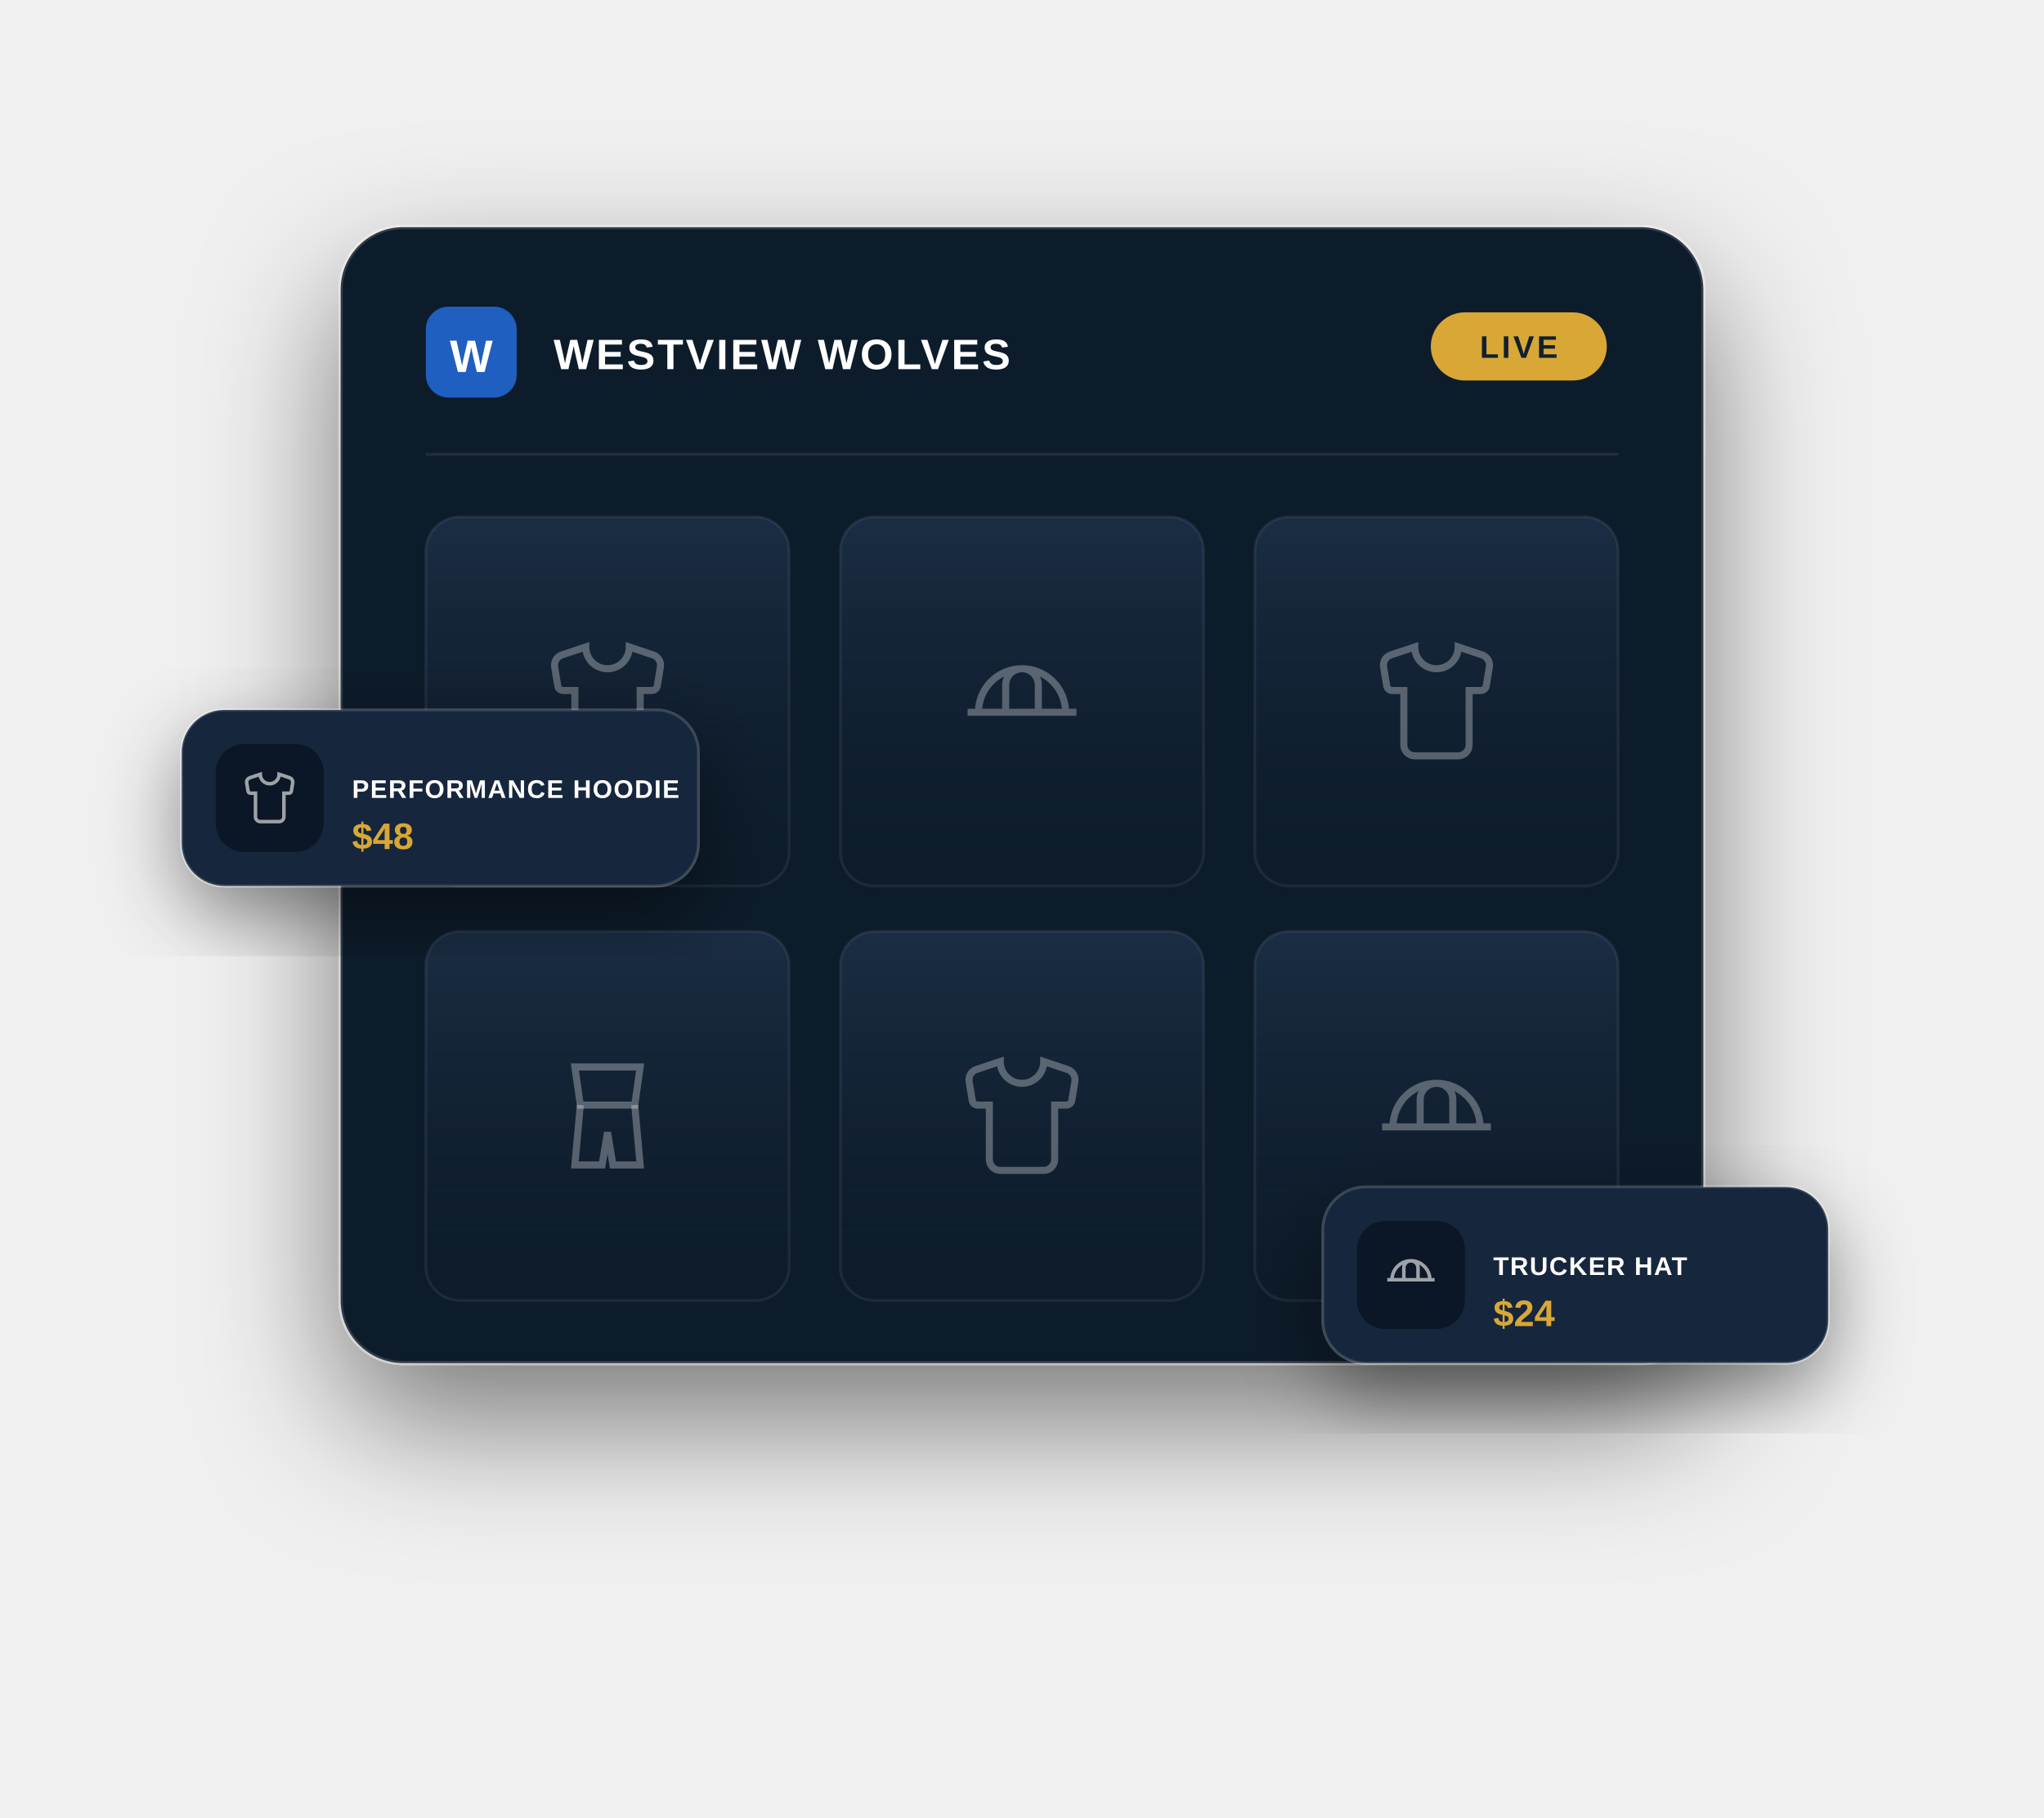
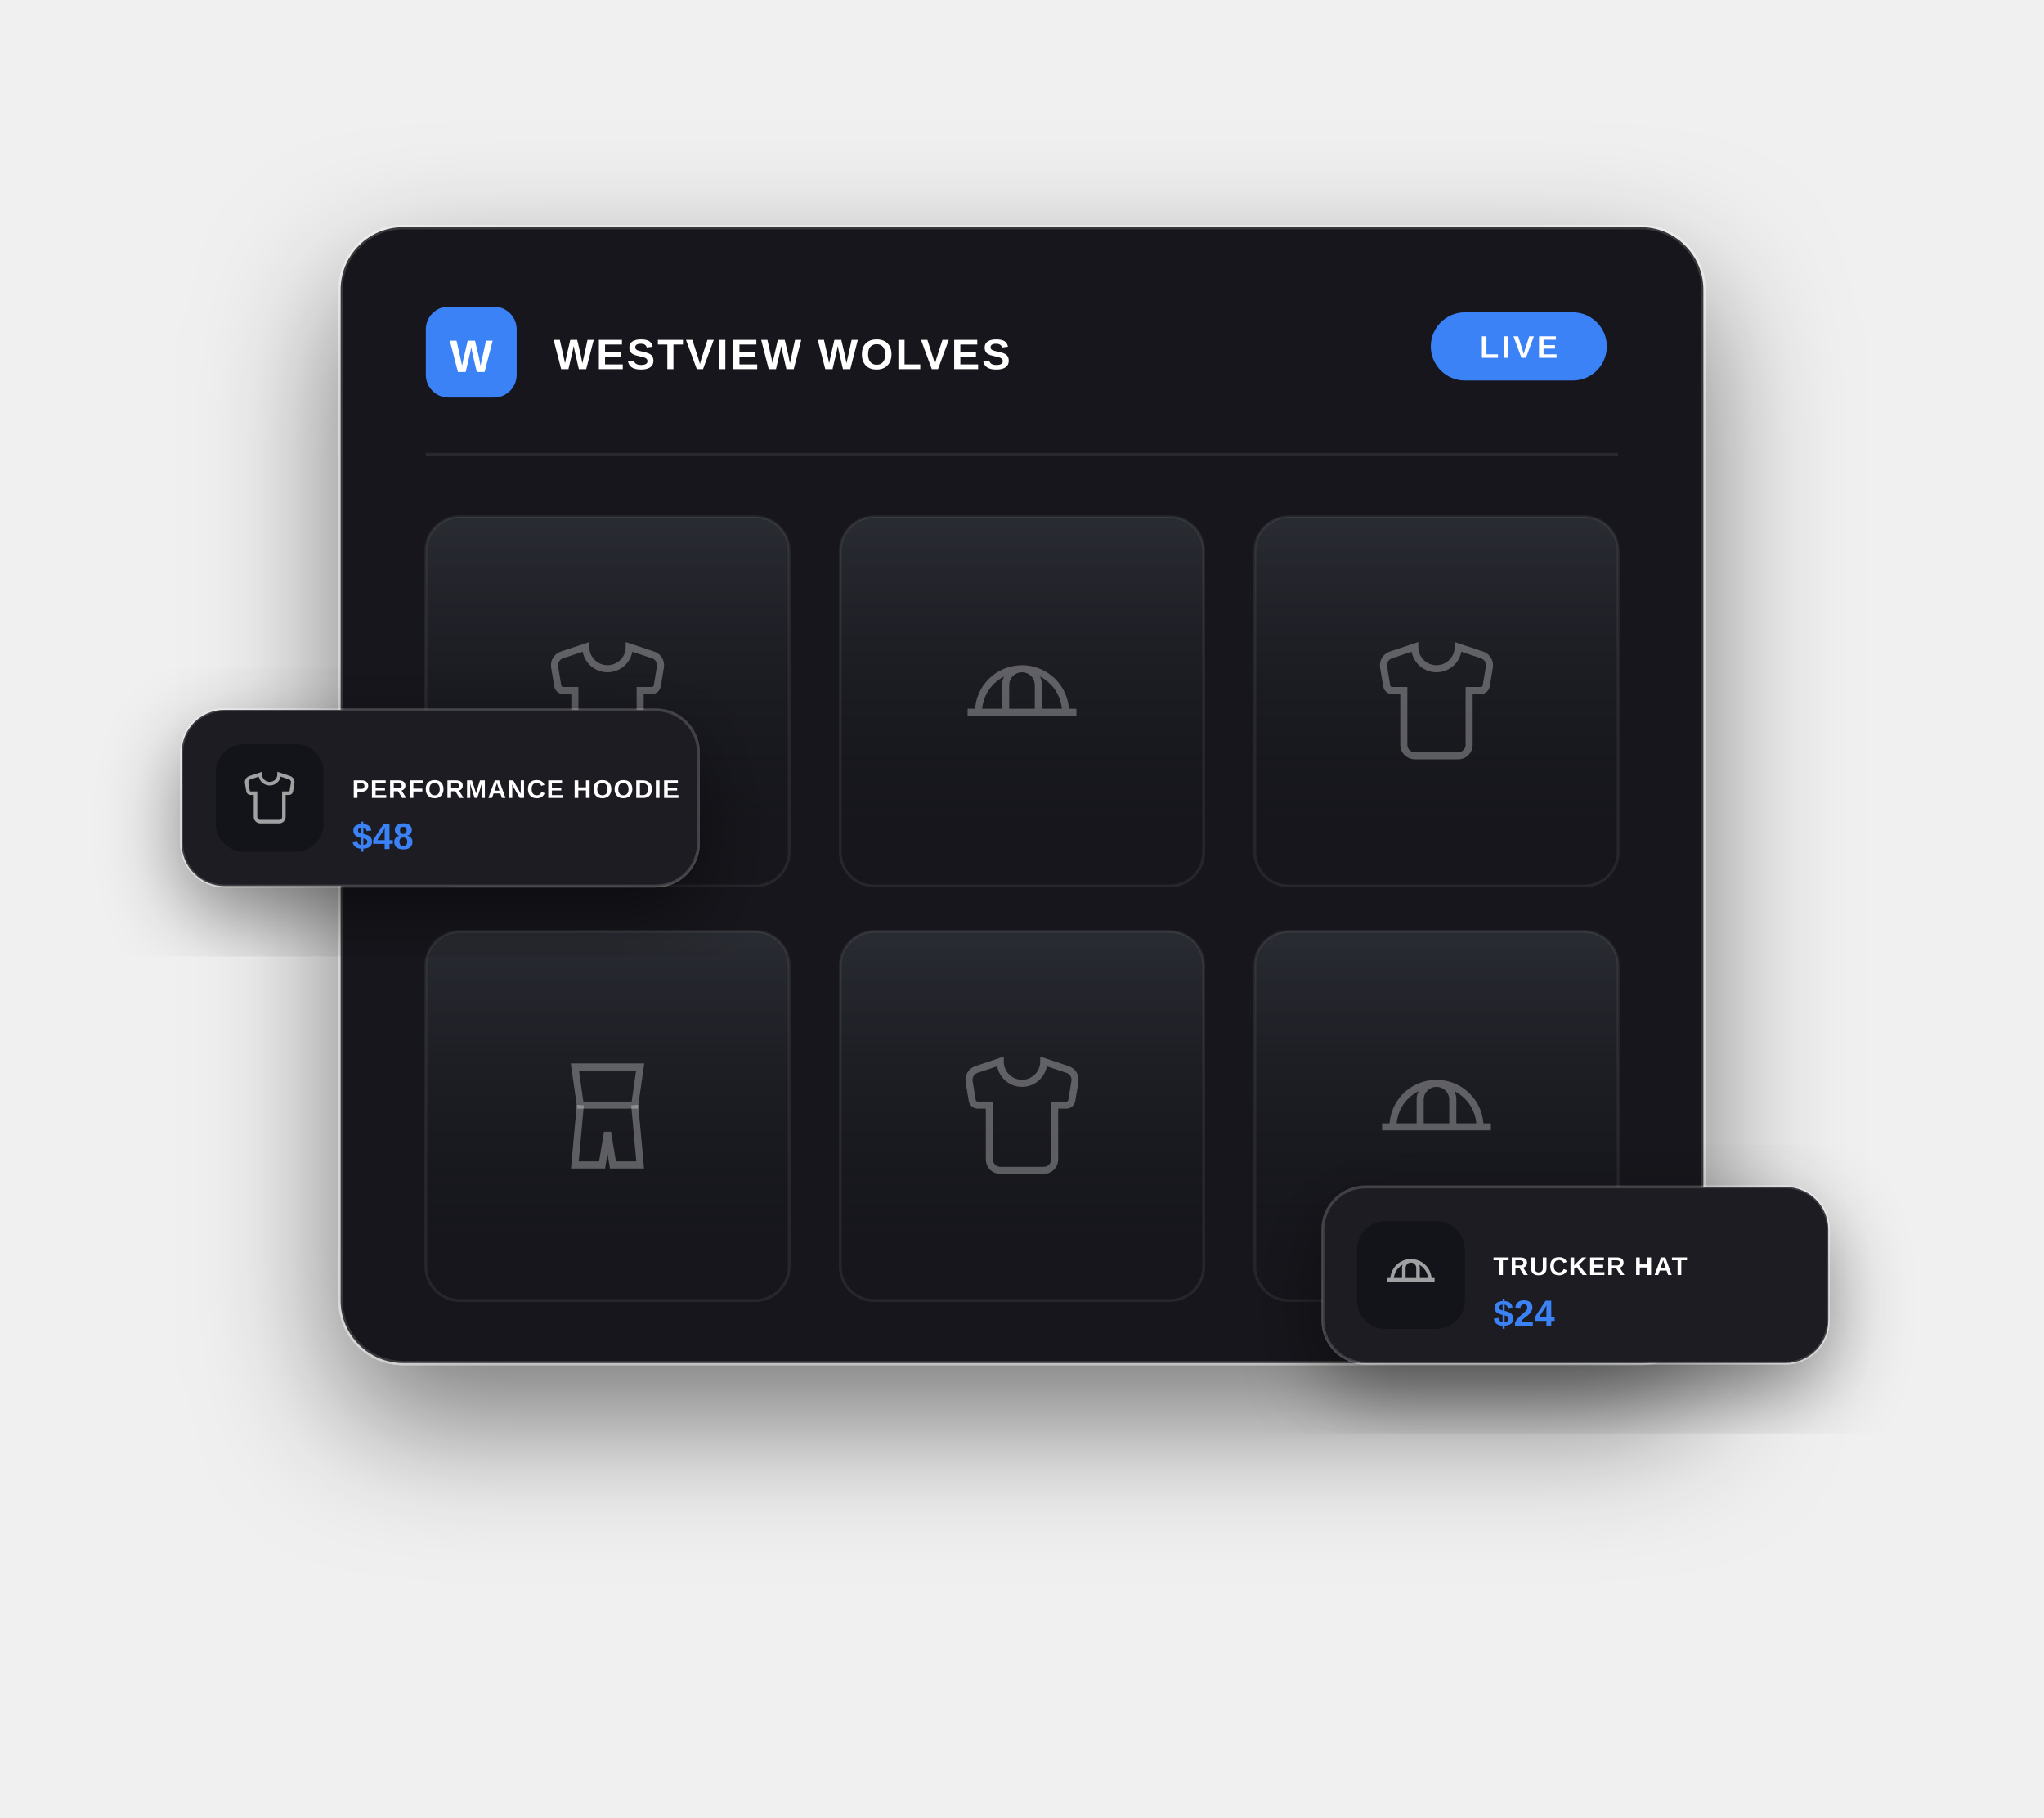
<svg xmlns="http://www.w3.org/2000/svg" viewBox="0 0 720 640" width="720" height="640" fill="none" role="img" aria-label="Westview Wolves team store preview">
  <defs>
    <filter id="cardShadow" x="-30%" y="-30%" width="160%" height="160%">
      <feDropShadow dx="0" dy="20" stdDeviation="24" flood-color="#000000" flood-opacity="0.5" />
    </filter>
    <filter id="chipShadow" x="-40%" y="-40%" width="180%" height="180%">
      <feDropShadow dx="0" dy="10" stdDeviation="14" flood-color="#000000" flood-opacity="0.45" />
    </filter>
    <linearGradient id="tileGrad" x1="0" y1="0" x2="0" y2="1">
-       <stop offset="0" stop-color="#1b2d44" />
-       <stop offset="1" stop-color="#11203200" stop-opacity="0" />
+       <stop offset="0" stop-color="#2a2c33" />
+       <stop offset="1" stop-color="#13141900" stop-opacity="0" />
    </linearGradient>
  </defs>
  <g filter="url(#cardShadow)">
-     <rect x="120" y="80" width="480" height="400" rx="22" fill="#0f1b29" stroke="#ffffff" stroke-opacity="0.14" stroke-width="1.5" />
+     <rect x="120" y="80" width="480" height="400" rx="22" fill="#17181c" stroke="#ffffff" stroke-opacity="0.14" stroke-width="1.5" />
  </g>
-   <rect x="150" y="108" width="32" height="32" rx="8" fill="#1f5fbf" />
+   <rect x="150" y="108" width="32" height="32" rx="8" fill="#3B82F6" />
  <text x="166" y="131" text-anchor="middle" font-family="Arial, Helvetica, sans-serif" font-size="16" font-weight="800" fill="#ffffff">W</text>
  <text x="195" y="130" font-family="Arial, Helvetica, sans-serif" font-size="15" font-weight="800" letter-spacing="0.8" fill="#ffffff">WESTVIEW WOLVES</text>
-   <rect x="504" y="110" width="62" height="24" rx="12" fill="#d8a735" />
-   <text x="535" y="126" text-anchor="middle" font-family="Arial, Helvetica, sans-serif" font-size="11" font-weight="800" letter-spacing="1" fill="#11202f">LIVE</text>
+   <rect x="504" y="110" width="62" height="24" rx="12" fill="#3B82F6" />
+   <text x="535" y="126" text-anchor="middle" font-family="Arial, Helvetica, sans-serif" font-size="11" font-weight="800" letter-spacing="1" fill="#ffffff">LIVE</text>
  <line x1="150" y1="160" x2="570" y2="160" stroke="#ffffff" stroke-opacity="0.08" stroke-width="1" />
  <rect x="150" y="182" width="128" height="130" rx="12" fill="url(#tileGrad)" stroke="#ffffff" stroke-opacity="0.07" />
  <svg x="191" y="224" width="46" height="46" viewBox="0 0 24 24" fill="none" stroke="#ffffff" stroke-opacity="0.30" stroke-width="1.3">
    <path d="M20.38 3.46 16 2a4 4 0 0 1-8 0L3.62 3.46a2 2 0 0 0-1.34 2.23l.58 3.47a1 1 0 0 0 .99.84H6v10c0 1.1.9 2 2 2h8a2 2 0 0 0 2-2V10h2.15a1 1 0 0 0 .99-.84l.58-3.47a2 2 0 0 0-1.34-2.23z" />
  </svg>
  <rect x="296" y="182" width="128" height="130" rx="12" fill="url(#tileGrad)" stroke="#ffffff" stroke-opacity="0.07" />
  <svg x="337" y="224" width="46" height="46" viewBox="0 0 24 24" fill="none" stroke="#ffffff" stroke-opacity="0.30" stroke-width="1.3">
    <path d="M2 14h20M4 14a8 8 0 0 1 16 0M9 14V9a3 3 0 0 1 6 0v5" />
  </svg>
  <rect x="442" y="182" width="128" height="130" rx="12" fill="url(#tileGrad)" stroke="#ffffff" stroke-opacity="0.07" />
  <svg x="483" y="224" width="46" height="46" viewBox="0 0 24 24" fill="none" stroke="#ffffff" stroke-opacity="0.30" stroke-width="1.3">
    <path d="M20.38 3.46 16 2a4 4 0 0 1-8 0L3.62 3.46a2 2 0 0 0-1.34 2.23l.58 3.47a1 1 0 0 0 .99.84H6v10c0 1.1.9 2 2 2h8a2 2 0 0 0 2-2V10h2.15a1 1 0 0 0 .99-.84l.58-3.47a2 2 0 0 0-1.34-2.23z" />
  </svg>
  <rect x="150" y="328" width="128" height="130" rx="12" fill="url(#tileGrad)" stroke="#ffffff" stroke-opacity="0.07" />
  <svg x="191" y="370" width="46" height="46" viewBox="0 0 24 24" fill="none" stroke="#ffffff" stroke-opacity="0.30" stroke-width="1.3">
    <path d="M6 3h12l-1 7H7z" />
    <path d="M7 10l-1 11h5l1-6 1 6h5L17 10" />
  </svg>
  <rect x="296" y="328" width="128" height="130" rx="12" fill="url(#tileGrad)" stroke="#ffffff" stroke-opacity="0.07" />
  <svg x="337" y="370" width="46" height="46" viewBox="0 0 24 24" fill="none" stroke="#ffffff" stroke-opacity="0.30" stroke-width="1.3">
    <path d="M20.38 3.46 16 2a4 4 0 0 1-8 0L3.62 3.46a2 2 0 0 0-1.34 2.23l.58 3.47a1 1 0 0 0 .99.84H6v10c0 1.1.9 2 2 2h8a2 2 0 0 0 2-2V10h2.15a1 1 0 0 0 .99-.84l.58-3.47a2 2 0 0 0-1.34-2.23z" />
  </svg>
  <rect x="442" y="328" width="128" height="130" rx="12" fill="url(#tileGrad)" stroke="#ffffff" stroke-opacity="0.07" />
  <svg x="483" y="370" width="46" height="46" viewBox="0 0 24 24" fill="none" stroke="#ffffff" stroke-opacity="0.30" stroke-width="1.3">
    <path d="M2 14h20M4 14a8 8 0 0 1 16 0M9 14V9a3 3 0 0 1 6 0v5" />
  </svg>
  <g filter="url(#chipShadow)">
-     <rect x="64" y="250" width="182" height="62" rx="15" fill="#14253c" stroke="#ffffff" stroke-opacity="0.16" />
+     <rect x="64" y="250" width="182" height="62" rx="15" fill="#1c1d22" stroke="#ffffff" stroke-opacity="0.16" />
  </g>
-   <rect x="76" y="262" width="38" height="38" rx="10" fill="#0b1626" />
+   <rect x="76" y="262" width="38" height="38" rx="10" fill="#131419" />
  <svg x="85" y="271" width="20" height="20" viewBox="0 0 24 24" fill="none" stroke="#ffffff" stroke-opacity="0.6" stroke-width="1.5">
    <path d="M20.38 3.46 16 2a4 4 0 0 1-8 0L3.62 3.46a2 2 0 0 0-1.34 2.23l.58 3.47a1 1 0 0 0 .99.84H6v10c0 1.1.9 2 2 2h8a2 2 0 0 0 2-2V10h2.15a1 1 0 0 0 .99-.84l.58-3.47a2 2 0 0 0-1.34-2.23z" />
  </svg>
  <text x="124" y="281" font-family="Arial, Helvetica, sans-serif" font-size="9" font-weight="800" letter-spacing="0.4" fill="#ffffff">PERFORMANCE HOODIE</text>
-   <text x="124" y="299" font-family="Arial, Helvetica, sans-serif" font-size="13" font-weight="800" fill="#d8a735">$48</text>
+   <text x="124" y="299" font-family="Arial, Helvetica, sans-serif" font-size="13" font-weight="800" fill="#3B82F6">$48</text>
  <g filter="url(#chipShadow)">
-     <rect x="466" y="418" width="178" height="62" rx="15" fill="#14253c" stroke="#ffffff" stroke-opacity="0.16" />
+     <rect x="466" y="418" width="178" height="62" rx="15" fill="#1c1d22" stroke="#ffffff" stroke-opacity="0.16" />
  </g>
-   <rect x="478" y="430" width="38" height="38" rx="10" fill="#0b1626" />
+   <rect x="478" y="430" width="38" height="38" rx="10" fill="#131419" />
  <svg x="487" y="439" width="20" height="20" viewBox="0 0 24 24" fill="none" stroke="#ffffff" stroke-opacity="0.6" stroke-width="1.5">
    <path d="M2 14h20M4 14a8 8 0 0 1 16 0M9 14V9a3 3 0 0 1 6 0v5" />
  </svg>
  <text x="526" y="449" font-family="Arial, Helvetica, sans-serif" font-size="9" font-weight="800" letter-spacing="0.4" fill="#ffffff">TRUCKER HAT</text>
-   <text x="526" y="467" font-family="Arial, Helvetica, sans-serif" font-size="13" font-weight="800" fill="#d8a735">$24</text>
+   <text x="526" y="467" font-family="Arial, Helvetica, sans-serif" font-size="13" font-weight="800" fill="#3B82F6">$24</text>
</svg>
